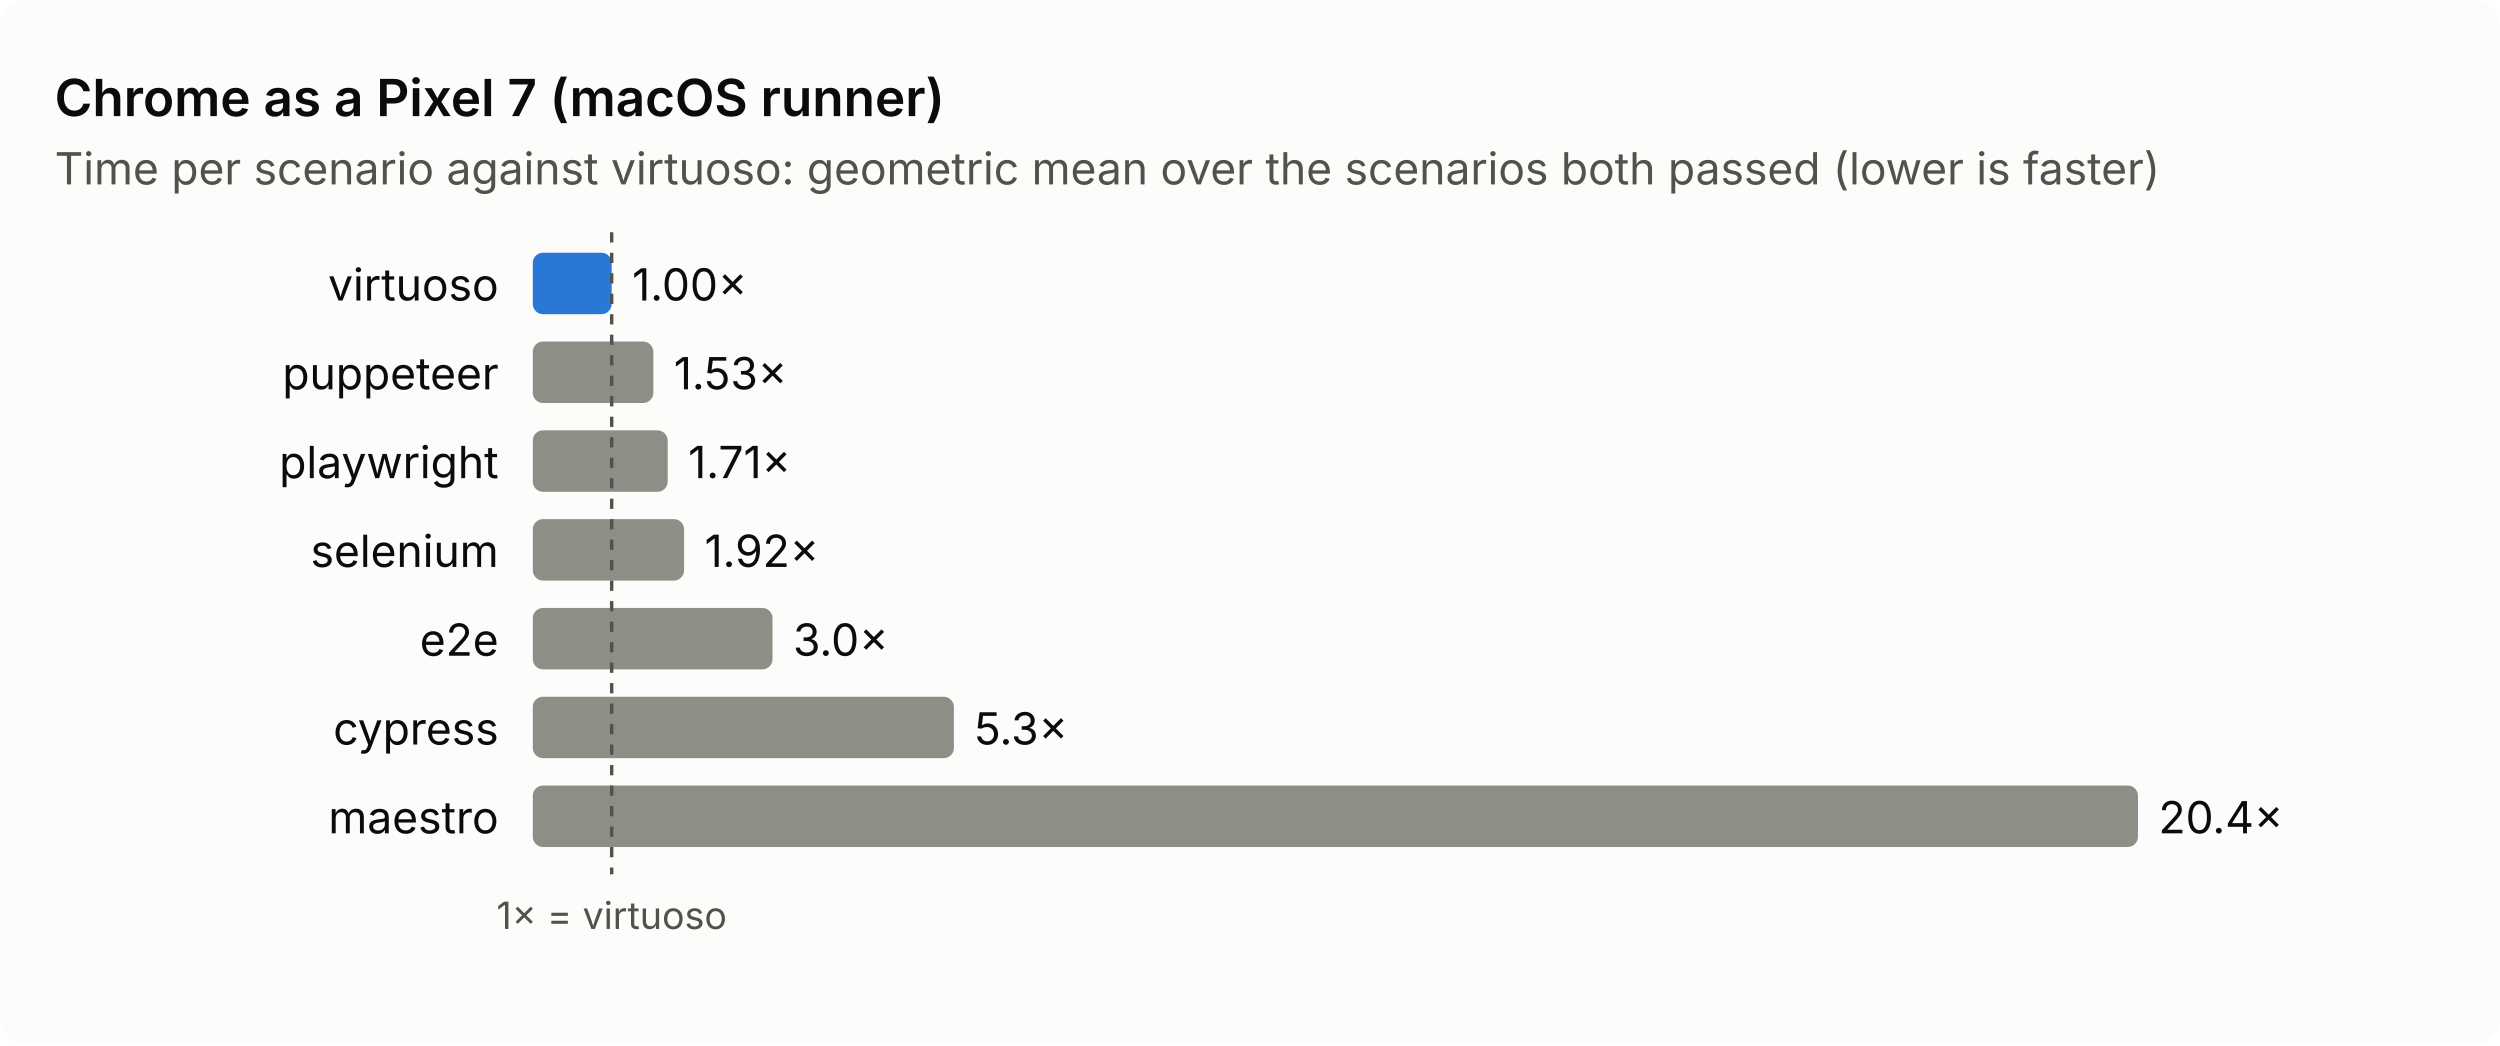
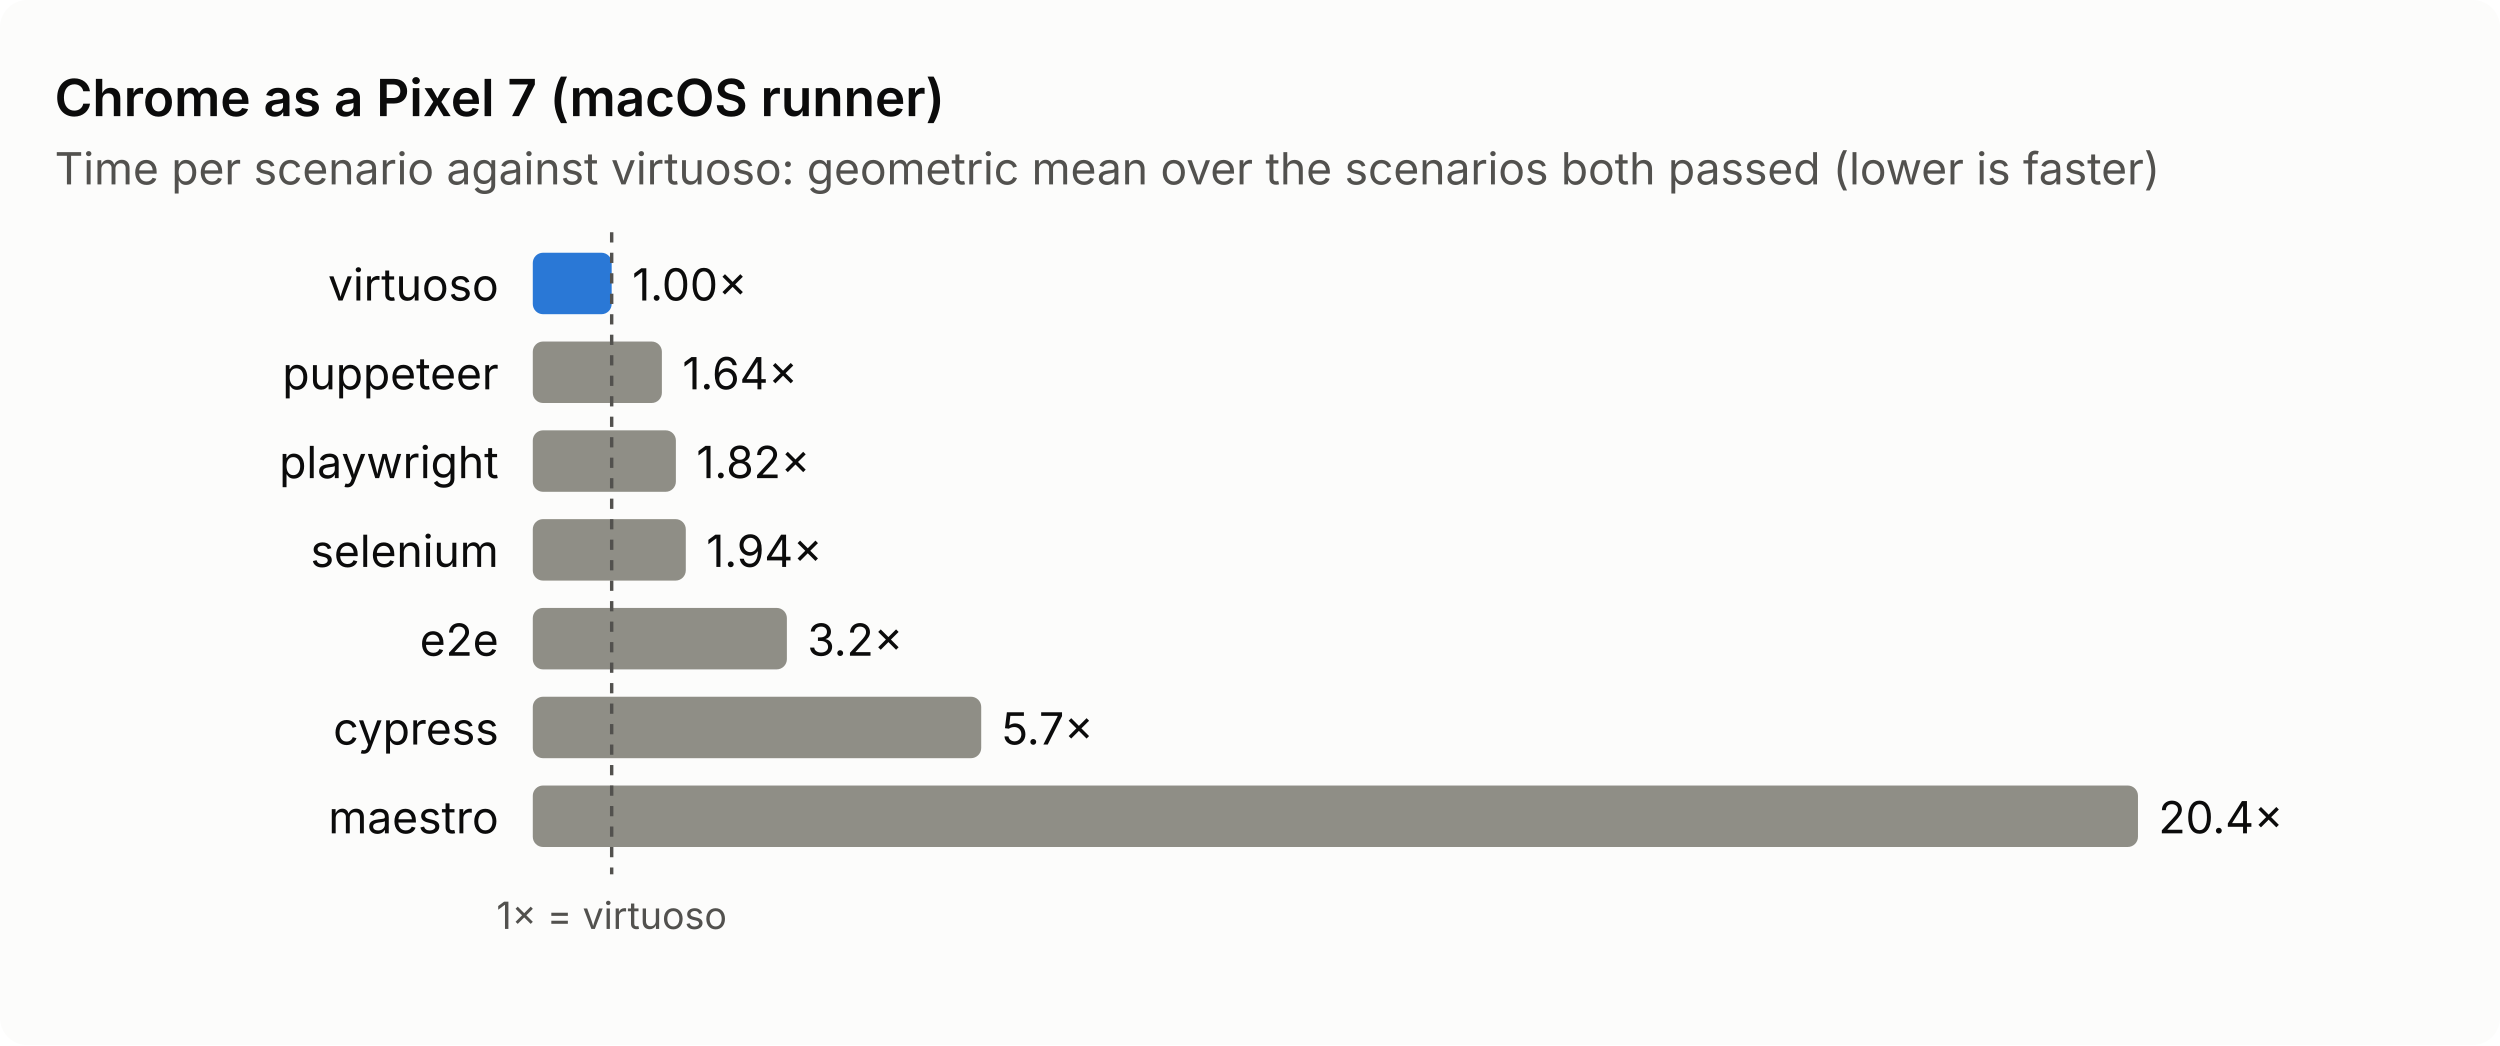
<svg xmlns="http://www.w3.org/2000/svg" viewBox="0 0 732 306" width="732" height="306" role="img" aria-label="Chrome as a Pixel 7 (macOS runner): time per scenario against virtuoso">
  <style>text{font:13px system-ui,-apple-system,'Segoe UI',sans-serif;fill:#0b0b0b}.sub,.axis{fill:#52514e}.axis{font-size:11px}.title{font-size:15px;font-weight:600}.bg{fill:#fcfcfb}.bar{fill:#8f8e86}.base{fill:#2a78d6}.ref{stroke:#52514e;stroke-dasharray:3 3}@media (prefers-color-scheme: dark){.bg{fill:#1a1a19}text{fill:#f0efec}.sub,.axis{fill:#c3c2b7}.base{fill:#3987e5}.ref{stroke:#c3c2b7}}</style>
  <rect class="bg" width="732" height="306" rx="8" />
  <text class="title" x="16" y="34.0">Chrome as a Pixel 7 (macOS runner)</text>
  <text class="sub" x="16" y="54.0">Time per scenario against virtuoso: geometric mean over the scenarios both passed (lower is faster)</text>
  <text x="146.0" y="88.0" text-anchor="end">virtuoso</text>
  <rect class="bar base" x="156" y="74.0" width="23.1" height="18" rx="3" />
  <text x="185.1" y="88.0">1.00×</text>
  <text x="146.0" y="114.0" text-anchor="end">puppeteer</text>
-   <rect class="bar" x="156" y="100.0" width="35.3" height="18" rx="3" />
-   <text x="197.3" y="114.0">1.53×</text>
+   <rect class="bar" x="156" y="100.0" width="37.8" height="18" rx="3" />
+   <text x="199.8" y="114.0">1.64×</text>
  <text x="146.0" y="140.0" text-anchor="end">playwright</text>
-   <rect class="bar" x="156" y="126.0" width="39.5" height="18" rx="3" />
-   <text x="201.5" y="140.0">1.71×</text>
+   <rect class="bar" x="156" y="126.0" width="41.9" height="18" rx="3" />
+   <text x="203.9" y="140.0">1.82×</text>
  <text x="146.0" y="166.0" text-anchor="end">selenium</text>
-   <rect class="bar" x="156" y="152.0" width="44.3" height="18" rx="3" />
-   <text x="206.3" y="166.0">1.92×</text>
+   <rect class="bar" x="156" y="152.0" width="44.8" height="18" rx="3" />
+   <text x="206.8" y="166.0">1.94×</text>
  <text x="146.0" y="192.0" text-anchor="end">e2e</text>
-   <rect class="bar" x="156" y="178.0" width="70.2" height="18" rx="3" />
-   <text x="232.2" y="192.0">3.0×</text>
+   <rect class="bar" x="156" y="178.0" width="74.4" height="18" rx="3" />
+   <text x="236.4" y="192.0">3.2×</text>
  <text x="146.0" y="218.0" text-anchor="end">cypress</text>
-   <rect class="bar" x="156" y="204.0" width="123.3" height="18" rx="3" />
-   <text x="285.3" y="218.0">5.3×</text>
+   <rect class="bar" x="156" y="204.0" width="131.3" height="18" rx="3" />
+   <text x="293.3" y="218.0">5.7×</text>
  <text x="146.0" y="244.0" text-anchor="end">maestro</text>
  <rect class="bar" x="156" y="230.0" width="470.0" height="18" rx="3" />
  <text x="632.0" y="244.0">20.4×</text>
  <line class="ref" x1="179.1" y1="68.0" x2="179.1" y2="256.0" />
  <text class="axis" x="179.1" y="272.0" text-anchor="middle">1× = virtuoso</text>
</svg>
